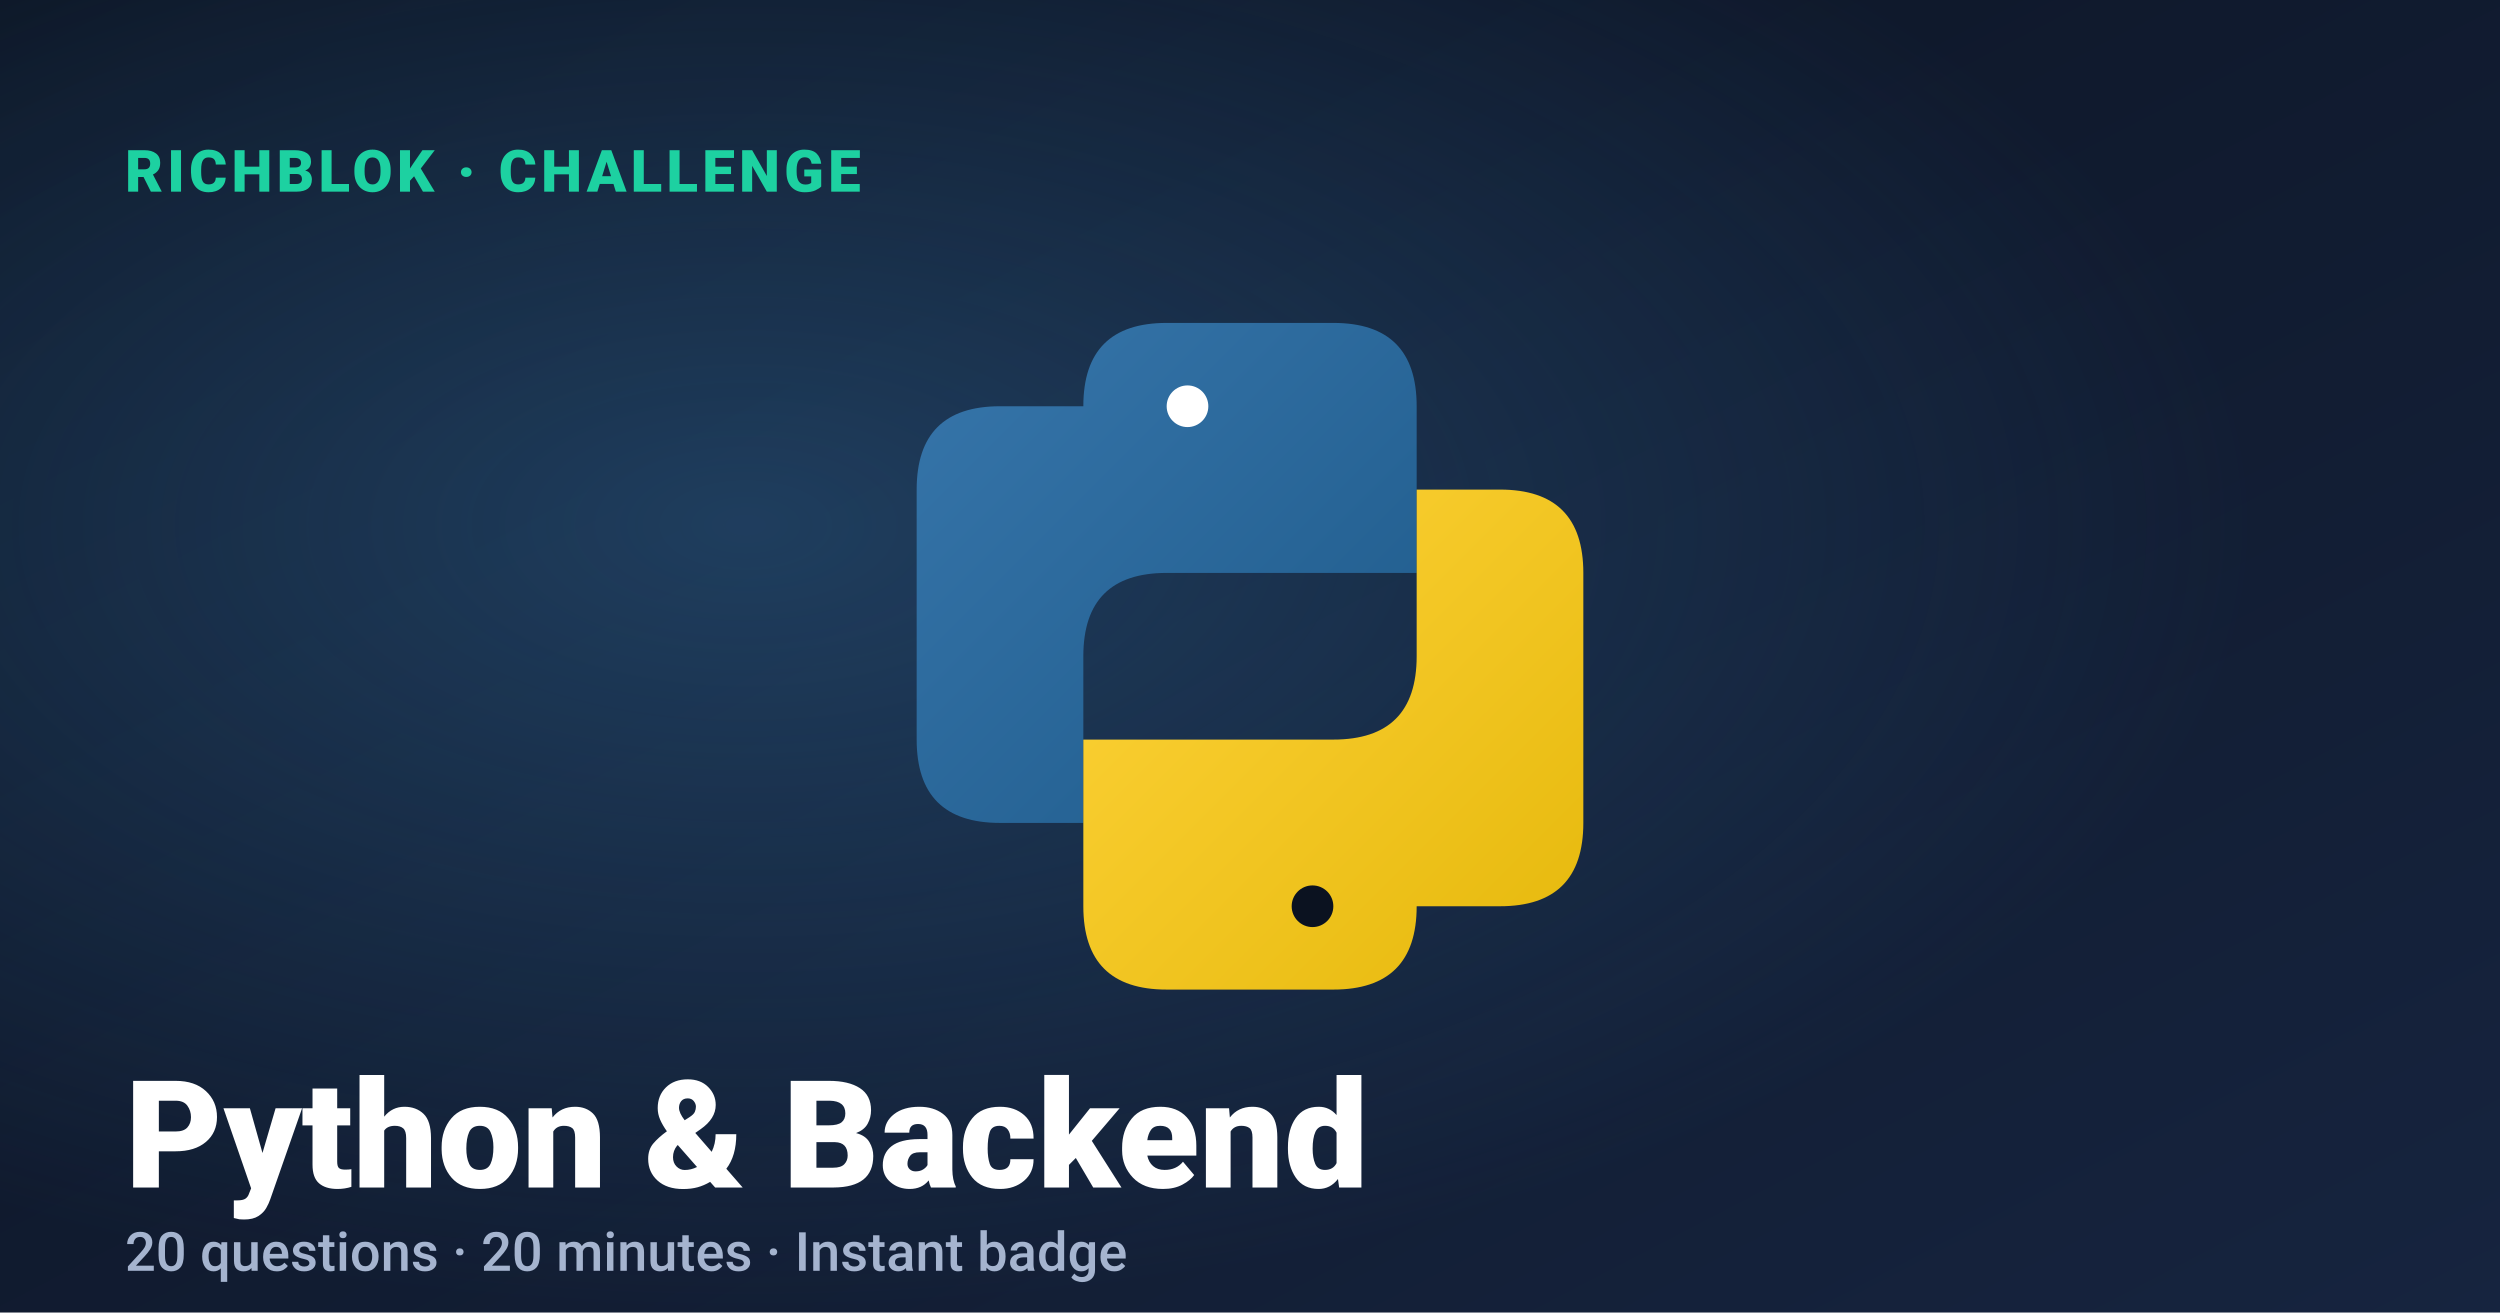
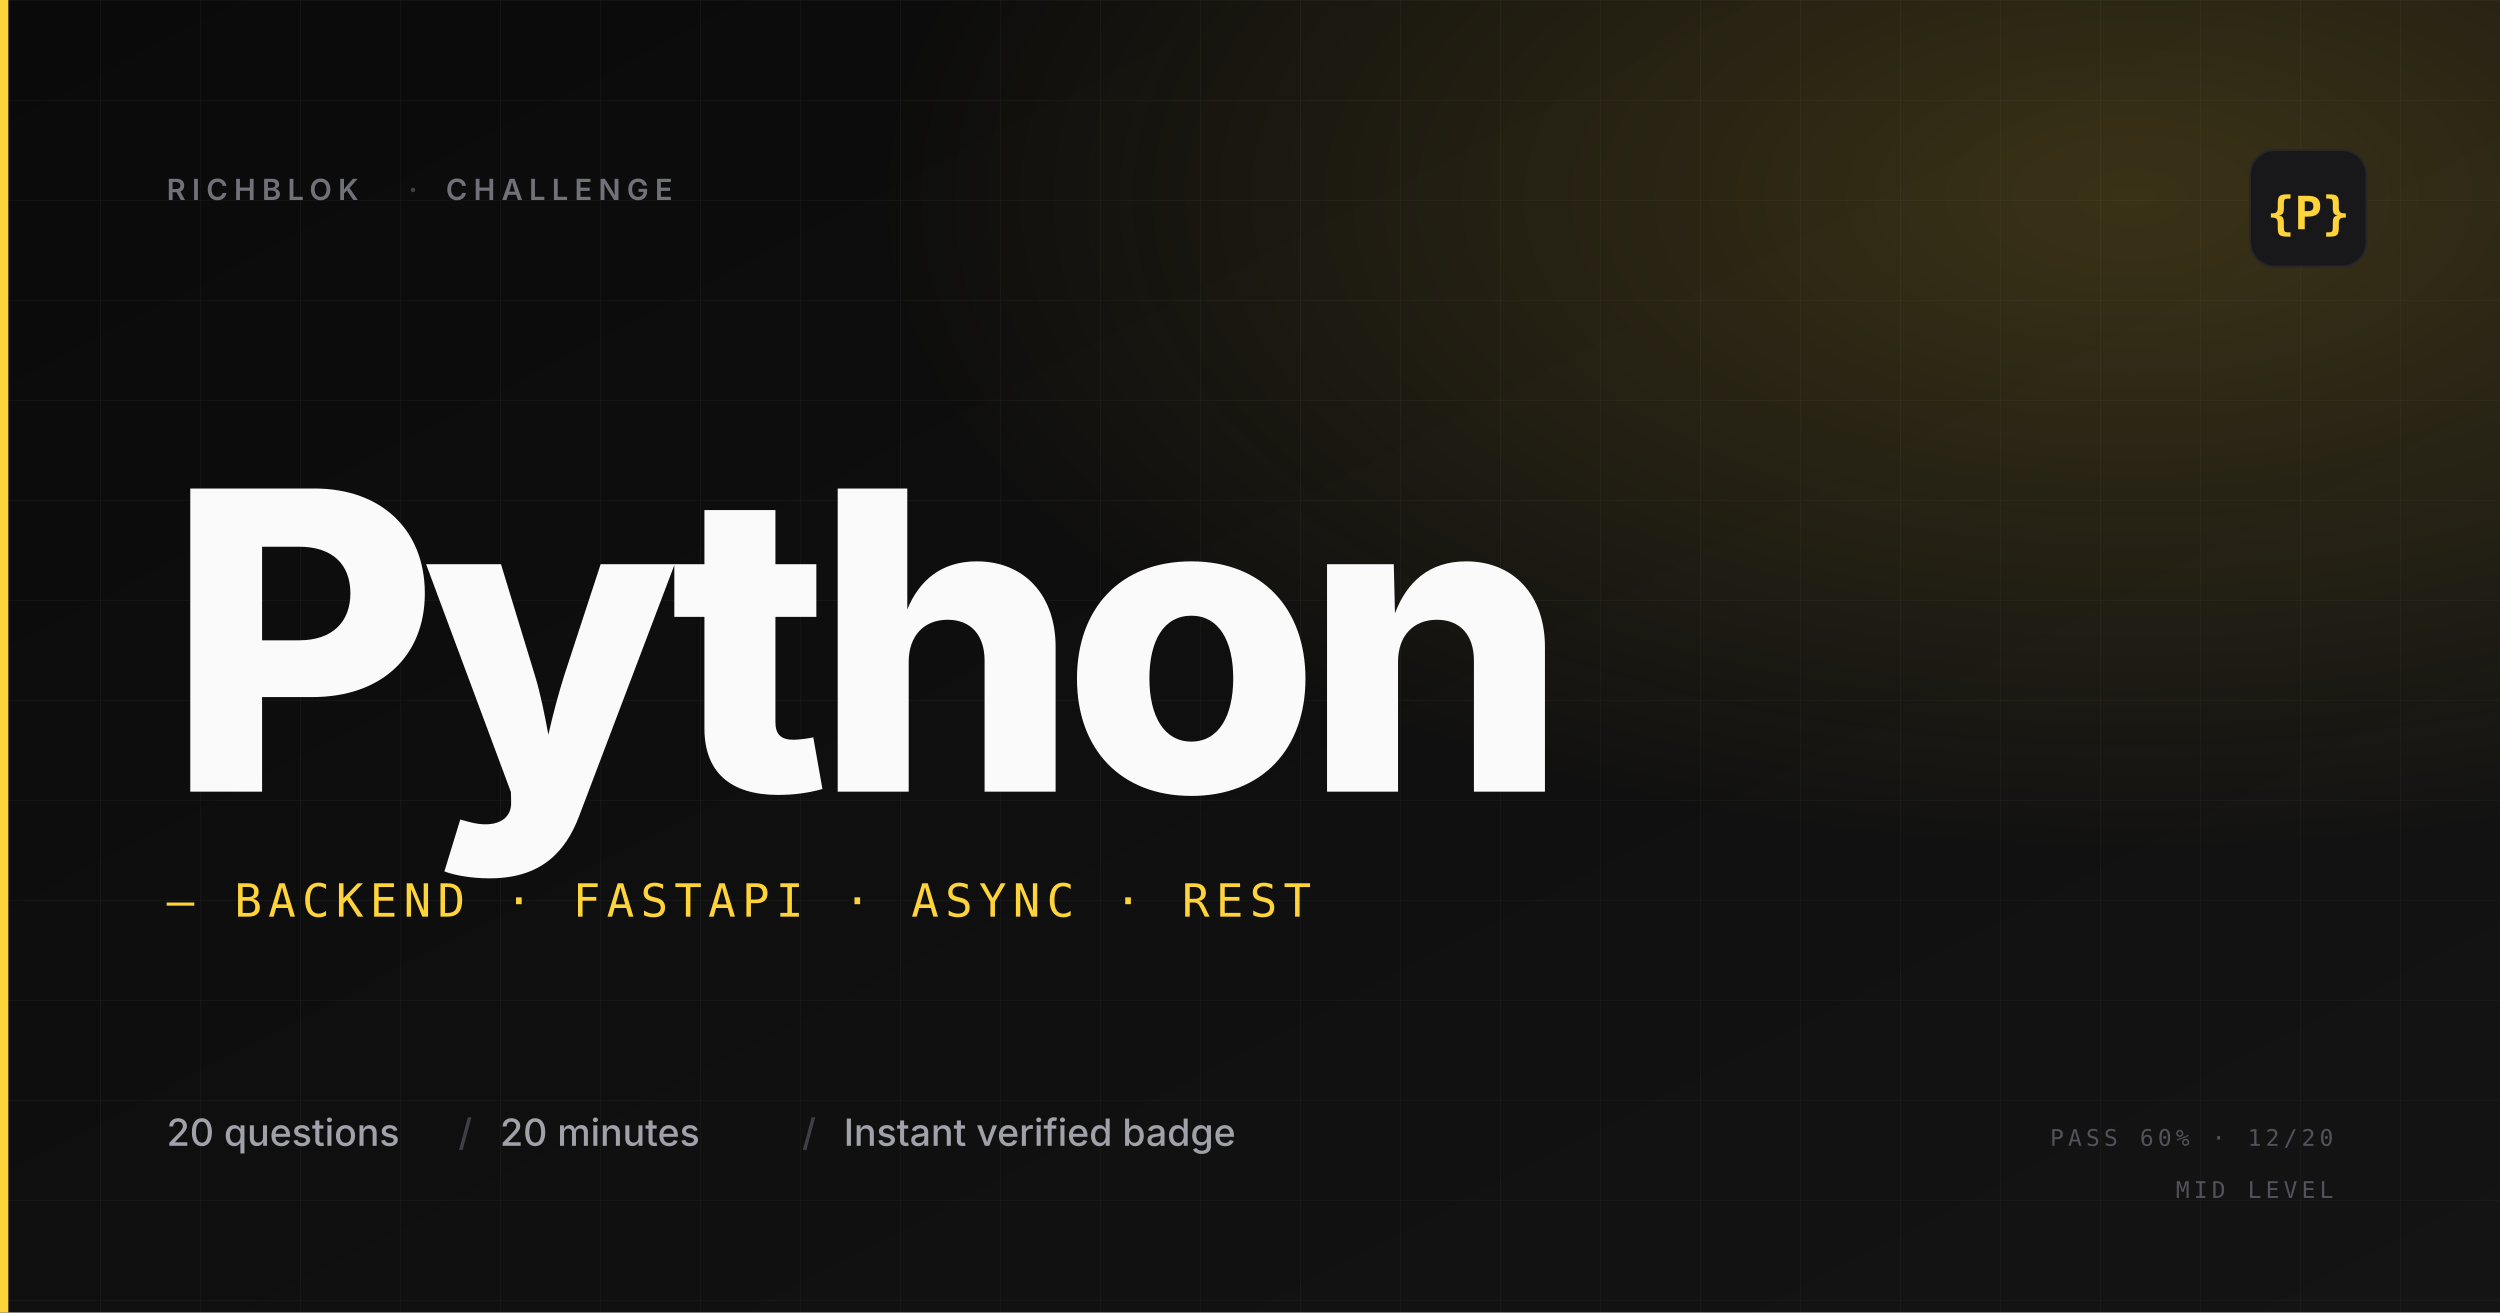
<svg xmlns="http://www.w3.org/2000/svg" viewBox="0 0 1200 630" width="1200" height="630">
  <defs>
-     <linearGradient id="g" x1="0" y1="0" x2="1" y2="1">
-       <stop offset="0" stop-color="#0b1220" />
-       <stop offset="1" stop-color="#16243f" />
+     <linearGradient id="bg" x1="0" y1="0" x2="1" y2="1">
+       <stop offset="0" stop-color="#0a0a0a" />
+       <stop offset="1" stop-color="#141414" />
    </linearGradient>
-     <radialGradient id="r" cx="30%" cy="40%" r="60%">
-       <stop offset="0" stop-color="#3776ab" stop-opacity="0.4" />
-       <stop offset="1" stop-color="#3776ab" stop-opacity="0" />
+     <pattern id="grid" x="0" y="0" width="48" height="48" patternUnits="userSpaceOnUse">
+       <path d="M 48 0 L 0 0 0 48" fill="none" stroke="#ffffff" stroke-width="0.5" opacity="0.06" />
+     </pattern>
+     <radialGradient id="glow" cx="85%" cy="15%" r="50%">
+       <stop offset="0" stop-color="#ffd43b" stop-opacity="0.18" />
+       <stop offset="1" stop-color="#ffd43b" stop-opacity="0" />
    </radialGradient>
-     <linearGradient id="py1" x1="0" y1="0" x2="1" y2="1">
-       <stop offset="0" stop-color="#3776ab" />
-       <stop offset="1" stop-color="#1e5a8a" />
-     </linearGradient>
-     <linearGradient id="py2" x1="0" y1="0" x2="1" y2="1">
-       <stop offset="0" stop-color="#ffd43b" />
-       <stop offset="1" stop-color="#e5b80b" />
-     </linearGradient>
  </defs>
-   <rect width="1200" height="630" fill="url(#g)" />
-   <rect width="1200" height="630" fill="url(#r)" />
-   <g transform="translate(600 315)">
-     <path d="M -80 -120 Q -80 -160 -40 -160 L 40 -160 Q 80 -160 80 -120 L 80 -40 L -40 -40 Q -80 -40 -80 0 L -80 80 L -120 80 Q -160 80 -160 40 L -160 -80 Q -160 -120 -120 -120 Z" fill="url(#py1)" />
-     <path d="M 80 120 Q 80 160 40 160 L -40 160 Q -80 160 -80 120 L -80 40 L 40 40 Q 80 40 80 0 L 80 -80 L 120 -80 Q 160 -80 160 -40 L 160 80 Q 160 120 120 120 Z" fill="url(#py2)" />
-     <circle cx="-30" cy="-120" r="10" fill="#ffffff" />
-     <circle cx="30" cy="120" r="10" fill="#0b1220" />
+   <rect width="1200" height="630" fill="url(#bg)" />
+   <rect width="1200" height="630" fill="url(#grid)" />
+   <rect width="1200" height="630" fill="url(#glow)" />
+   <rect x="0" y="0" width="4" height="630" fill="#ffd43b" />
+   <g font-family="Inter, system-ui, -apple-system" fill="#71717a" font-weight="600" font-size="14" letter-spacing="3">
+     <text x="80" y="96">RICHBLOK</text>
+     <text x="196" y="96" fill="#3f3f46">·</text>
+     <text x="214" y="96">CHALLENGE</text>
  </g>
-   <text x="60" y="92" font-family="system-ui,-apple-system,Segoe UI,Roboto,sans-serif" font-weight="800" font-size="28" fill="#1dd1a1" letter-spacing="2">RICHBLOK · CHALLENGE</text>
-   <text x="60" y="570" font-family="system-ui,-apple-system,Segoe UI,Roboto,sans-serif" font-weight="900" font-size="72" fill="#ffffff">Python &amp; Backend</text>
-   <text x="60" y="610" font-family="system-ui,-apple-system,Segoe UI,Roboto,sans-serif" font-weight="500" font-size="26" fill="#a5b4cf">20 questions · 20 minutes · Instant badge</text>
+   <g transform="translate(1080 72)">
+     <rect x="0" y="0" width="56" height="56" rx="12" fill="#18181b" stroke="#27272a" stroke-width="1" />
+     <text x="28" y="38" font-family="'JetBrains Mono', monospace" font-weight="700" font-size="22" fill="#ffd43b" text-anchor="middle">{P}</text>
+   </g>
+   <text x="80" y="380" font-family="Inter, system-ui" font-weight="800" font-size="200" fill="#fafafa" letter-spacing="-8">Python</text>
+   <text x="80" y="440" font-family="'JetBrains Mono', monospace" font-weight="500" font-size="22" fill="#ffd43b" letter-spacing="3">— BACKEND · FASTAPI · ASYNC · REST</text>
+   <g font-family="Inter, system-ui" fill="#a1a1aa">
+     <text x="80" y="550" font-weight="500" font-size="18">20 questions</text>
+     <text x="220" y="550" font-weight="500" font-size="18" fill="#3f3f46">/</text>
+     <text x="240" y="550" font-weight="500" font-size="18">20 minutes</text>
+     <text x="385" y="550" font-weight="500" font-size="18" fill="#3f3f46">/</text>
+     <text x="405" y="550" font-weight="500" font-size="18">Instant verified badge</text>
+   </g>
+   <g font-family="'JetBrains Mono', monospace" font-weight="500" font-size="11" fill="#52525b" letter-spacing="2">
+     <text x="1120" y="550" text-anchor="end">PASS 60% · 12/20</text>
+     <text x="1120" y="575" text-anchor="end">MID LEVEL</text>
+   </g>
</svg>
